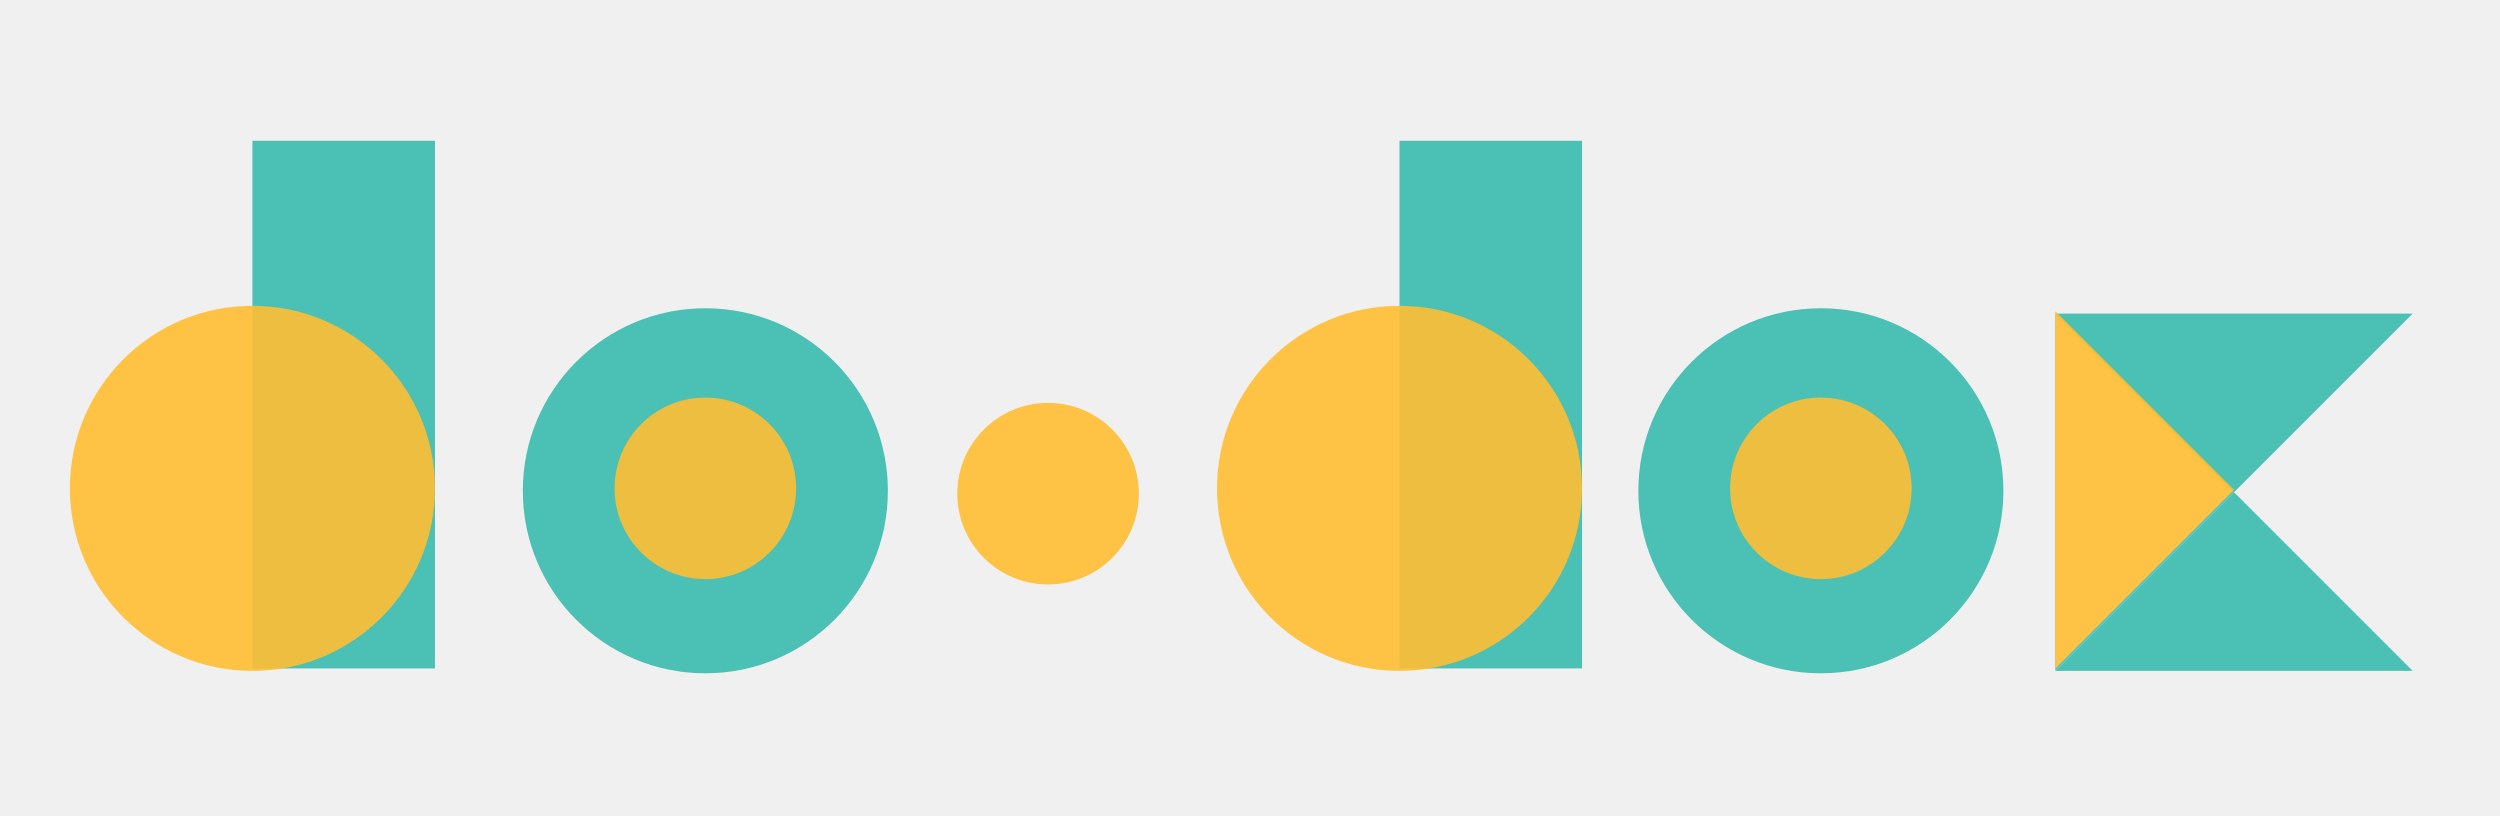
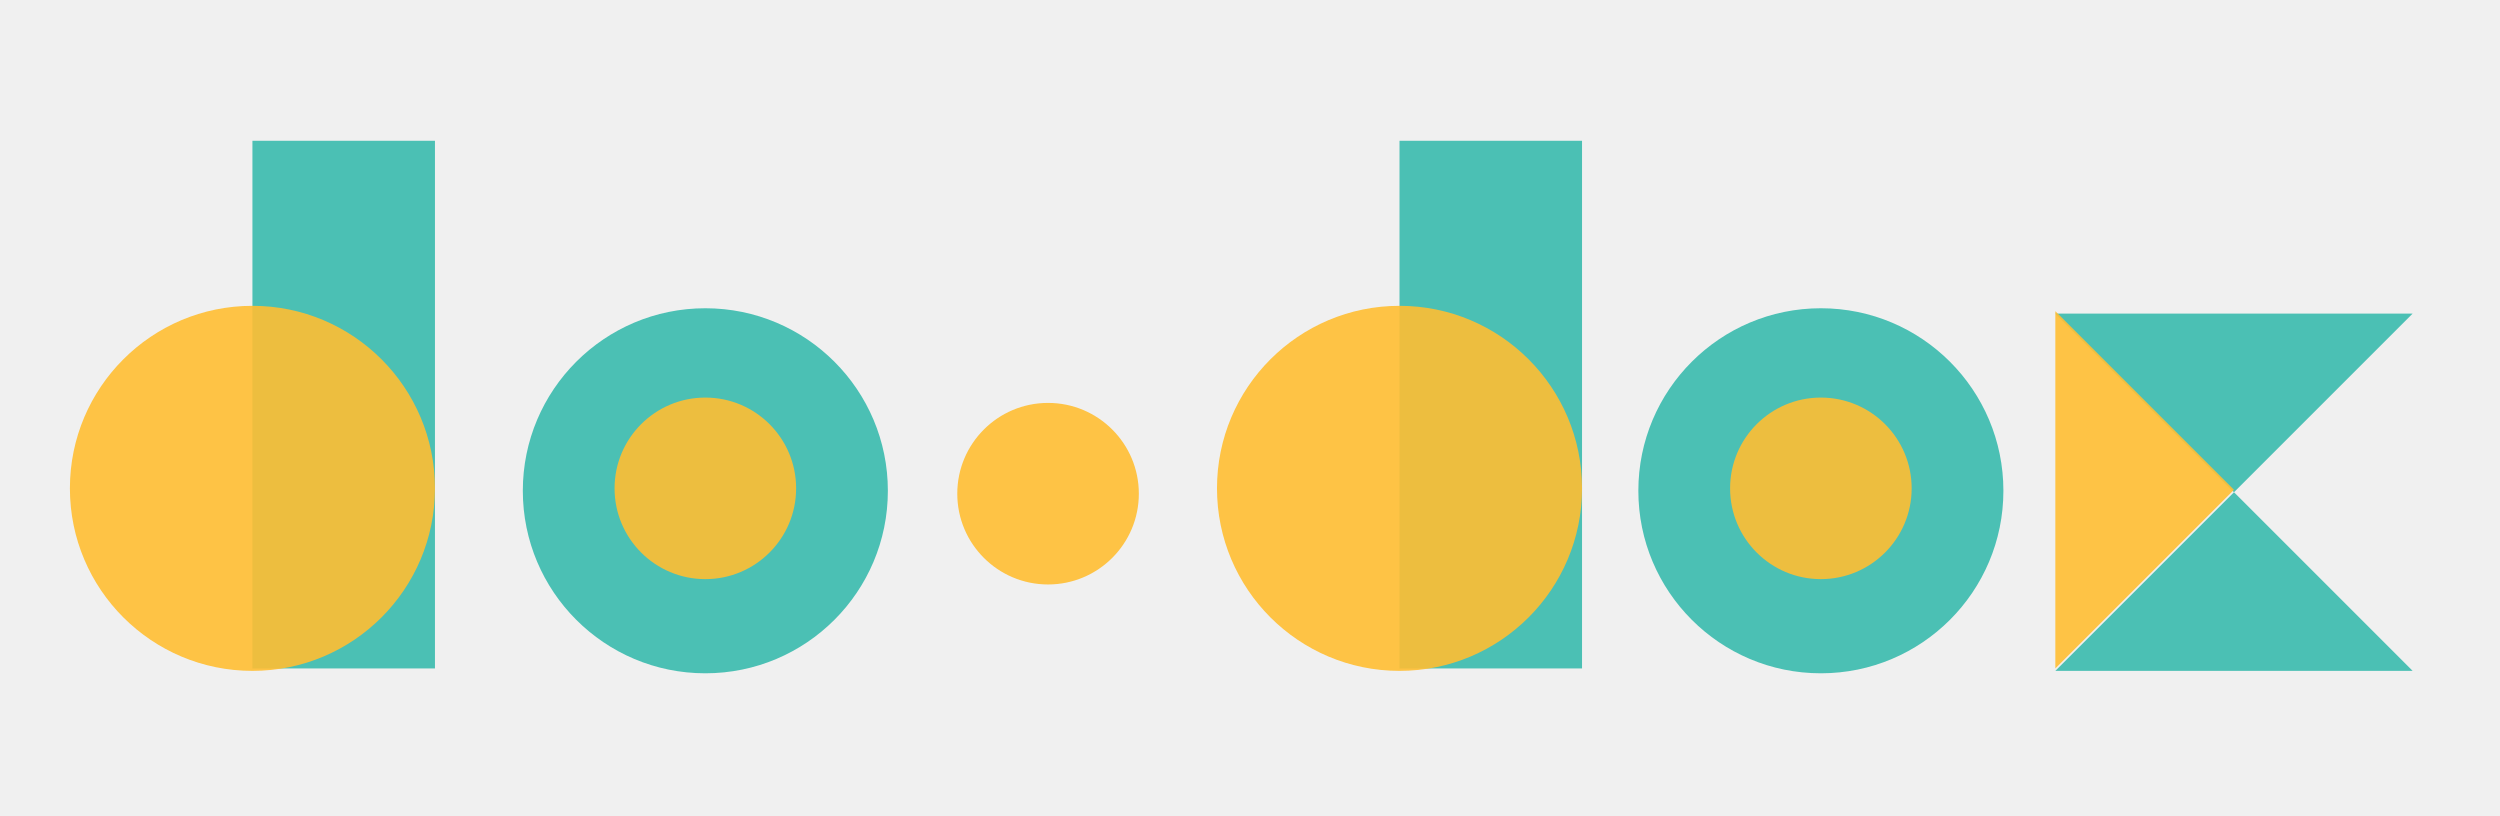
<svg xmlns="http://www.w3.org/2000/svg" version="1.1" x="0px" y="0px" viewBox="0 0 515 168" style="enable-background:new 0 0 515 168;" xml:space="preserve">
  <style type="text/css">
	.st0{fill:#FF3E51;}
	.st1{fill:#09227C;}
	.st2{fill:none;stroke:#09227C;stroke-width:10;stroke-miterlimit:10;}
	.st3{fill:#FFFFFF;}
	.st4{fill:none;stroke:#09227C;stroke-width:2;stroke-miterlimit:10;}
	.st5{fill:#0E2173;}
	.st6{fill:none;stroke:#09227C;stroke-width:6;stroke-miterlimit:10;}
	.st7{clip-path:url(#SVGID_6_);}
	.st8{fill:#09227C;stroke:#FFFFFF;stroke-width:6;stroke-miterlimit:10;}
	.st9{fill:#FF3E51;stroke:#0E2173;stroke-width:10;stroke-miterlimit:10;}
	.st10{clip-path:url(#SVGID_8_);}
	.st11{fill:none;stroke:#09227C;stroke-width:4;stroke-miterlimit:10;}
	.st12{clip-path:url(#SVGID_12_);}
	.st13{fill:none;stroke:#0E2173;stroke-width:4;stroke-miterlimit:10;}
	.st14{fill:none;stroke:#FFFFFF;stroke-width:5;stroke-miterlimit:10;}
	.st15{fill:#353535;}
	.st16{fill:#FFFFFF;stroke:#000000;stroke-miterlimit:10;}
	.st17{clip-path:url(#SVGID_13_);}
	.st18{fill:#FFFFFF;stroke:#0E2173;stroke-width:12;stroke-linejoin:round;stroke-miterlimit:10;}
	.st19{fill:#FFFFFF;stroke:#0E2173;stroke-width:10;stroke-linejoin:round;stroke-miterlimit:10;}
	.st20{fill:#4BC0B4;}
	.st21{fill:#FFBE32;}
	.st22{fill:#4DC4B8;}
	.st23{fill:#E5E5E5;}
	.st24{fill:#FFD892;}
	.st25{fill:#FF808C;}
	.st26{fill:#BEC6E5;}
	.st27{fill:#A5E5DA;}
	.st28{fill:#293275;}
	.st29{opacity:0.9;}
- 	.st30{fill:#40BEB3;}
	.st31{fill:none;stroke:#FFFFFF;stroke-width:8;stroke-miterlimit:10;}
	.st32{fill:none;}
	.st33{fill:none;stroke:#FF3E51;stroke-width:6;stroke-miterlimit:10;}
	.st34{fill:#48C2B5;}
	.st35{fill:#FFFFFF;stroke:#0E2173;stroke-width:10;stroke-miterlimit:10;}
	.st36{clip-path:url(#SVGID_15_);}
	.st37{fill:none;stroke:#FFBE32;stroke-width:10;stroke-miterlimit:10;}
	.st38{clip-path:url(#SVGID_17_);}
	.st39{fill:none;stroke:#0E2173;stroke-width:10;stroke-linejoin:round;stroke-miterlimit:10;}
	.st40{clip-path:url(#SVGID_19_);}
	.st41{clip-path:url(#SVGID_21_);}
	.st42{clip-path:url(#SVGID_23_);}
	.st43{clip-path:url(#SVGID_25_);}
	.st44{fill:#FFFFFF;stroke:#0E2173;stroke-width:15;stroke-linejoin:round;stroke-miterlimit:10;}
	.st45{fill:#FF3E51;stroke:#0E2173;stroke-width:12;stroke-miterlimit:10;}
	.st46{fill:none;stroke:#FF3E51;stroke-width:20;stroke-miterlimit:10;}
	.st47{clip-path:url(#SVGID_27_);}
	.st48{clip-path:url(#SVGID_29_);}
	.st49{fill:none;stroke:#0E2173;stroke-width:12;stroke-linejoin:round;stroke-miterlimit:10;}
	.st50{clip-path:url(#SVGID_31_);}
	.st51{clip-path:url(#SVGID_33_);}
	.st52{clip-path:url(#SVGID_35_);}
	.st53{clip-path:url(#SVGID_37_);}
	.st54{clip-path:url(#SVGID_39_);}
	.st55{clip-path:url(#SVGID_41_);}
	.st56{clip-path:url(#SVGID_42_);}
	.st57{fill:none;stroke:#FFFFFF;stroke-width:10;stroke-miterlimit:10;}
	.st58{fill:#FF3E51;stroke:#FFBE32;stroke-width:10;stroke-miterlimit:10;}
	.st59{clip-path:url(#SVGID_43_);}
	.st60{fill:#FFBE32;stroke:#FFBE32;stroke-width:10;stroke-miterlimit:10;}
	.st61{fill:#FFFFFF;stroke:#FFBE32;stroke-width:10;stroke-miterlimit:10;}
	.st62{clip-path:url(#SVGID_44_);}
	.st63{fill:#FFFFFF;stroke:#0E2173;stroke-width:15;stroke-miterlimit:10;}
	.st64{clip-path:url(#SVGID_46_);}
	.st65{clip-path:url(#SVGID_48_);}
	.st66{fill:none;stroke:#FFBE32;stroke-width:10;stroke-linejoin:round;stroke-miterlimit:10;}
	.st67{fill:#FFBE32;stroke:#FFBE32;stroke-width:10;stroke-linejoin:round;stroke-miterlimit:10;}
	.st68{clip-path:url(#SVGID_50_);}
	.st69{clip-path:url(#SVGID_52_);}
	.st70{clip-path:url(#SVGID_54_);}
	.st71{clip-path:url(#SVGID_56_);}
	.st72{opacity:0.6;}
	.st73{clip-path:url(#SVGID_58_);}
	.st74{clip-path:url(#SVGID_60_);}
	.st75{fill:#40CEBF;}
	.st76{fill:#4AD1B7;}
	.st77{fill:#FBB148;}
</style>
  <g id="archive">
</g>
  <g id="Calque_1">
    <g>
      <rect x="288.3" y="29" class="st20" width="37.6" height="108.7" />
      <circle class="st20" cx="375.1" cy="101.1" r="37.6" />
      <polyline class="st20" points="497,64.6 460.2,101.4 423.4,64.6   " />
      <polyline class="st20" points="423.4,138.2 460.2,101.4 497,138.2   " />
      <rect x="52" y="29" class="st20" width="37.6" height="108.7" />
      <circle class="st20" cx="145.3" cy="101.1" r="37.6" />
    </g>
    <g class="st29">
-       <polyline class="st30" points="423.4,64.6 460.2,101.4 423.4,138.2   " />
      <polyline class="st21" points="423.4,64.1 460.2,100.9 423.4,137.7   " />
      <circle class="st21" cx="288.3" cy="100.6" r="37.6" />
      <circle class="st21" cx="52" cy="100.6" r="37.6" />
      <circle class="st21" cx="375.1" cy="100.6" r="18.7" />
      <circle class="st21" cx="145.3" cy="100.6" r="18.7" />
      <circle class="st21" cx="215.9" cy="101.7" r="18.7" />
    </g>
  </g>
  <g id="Calque_3">
</g>
</svg>
